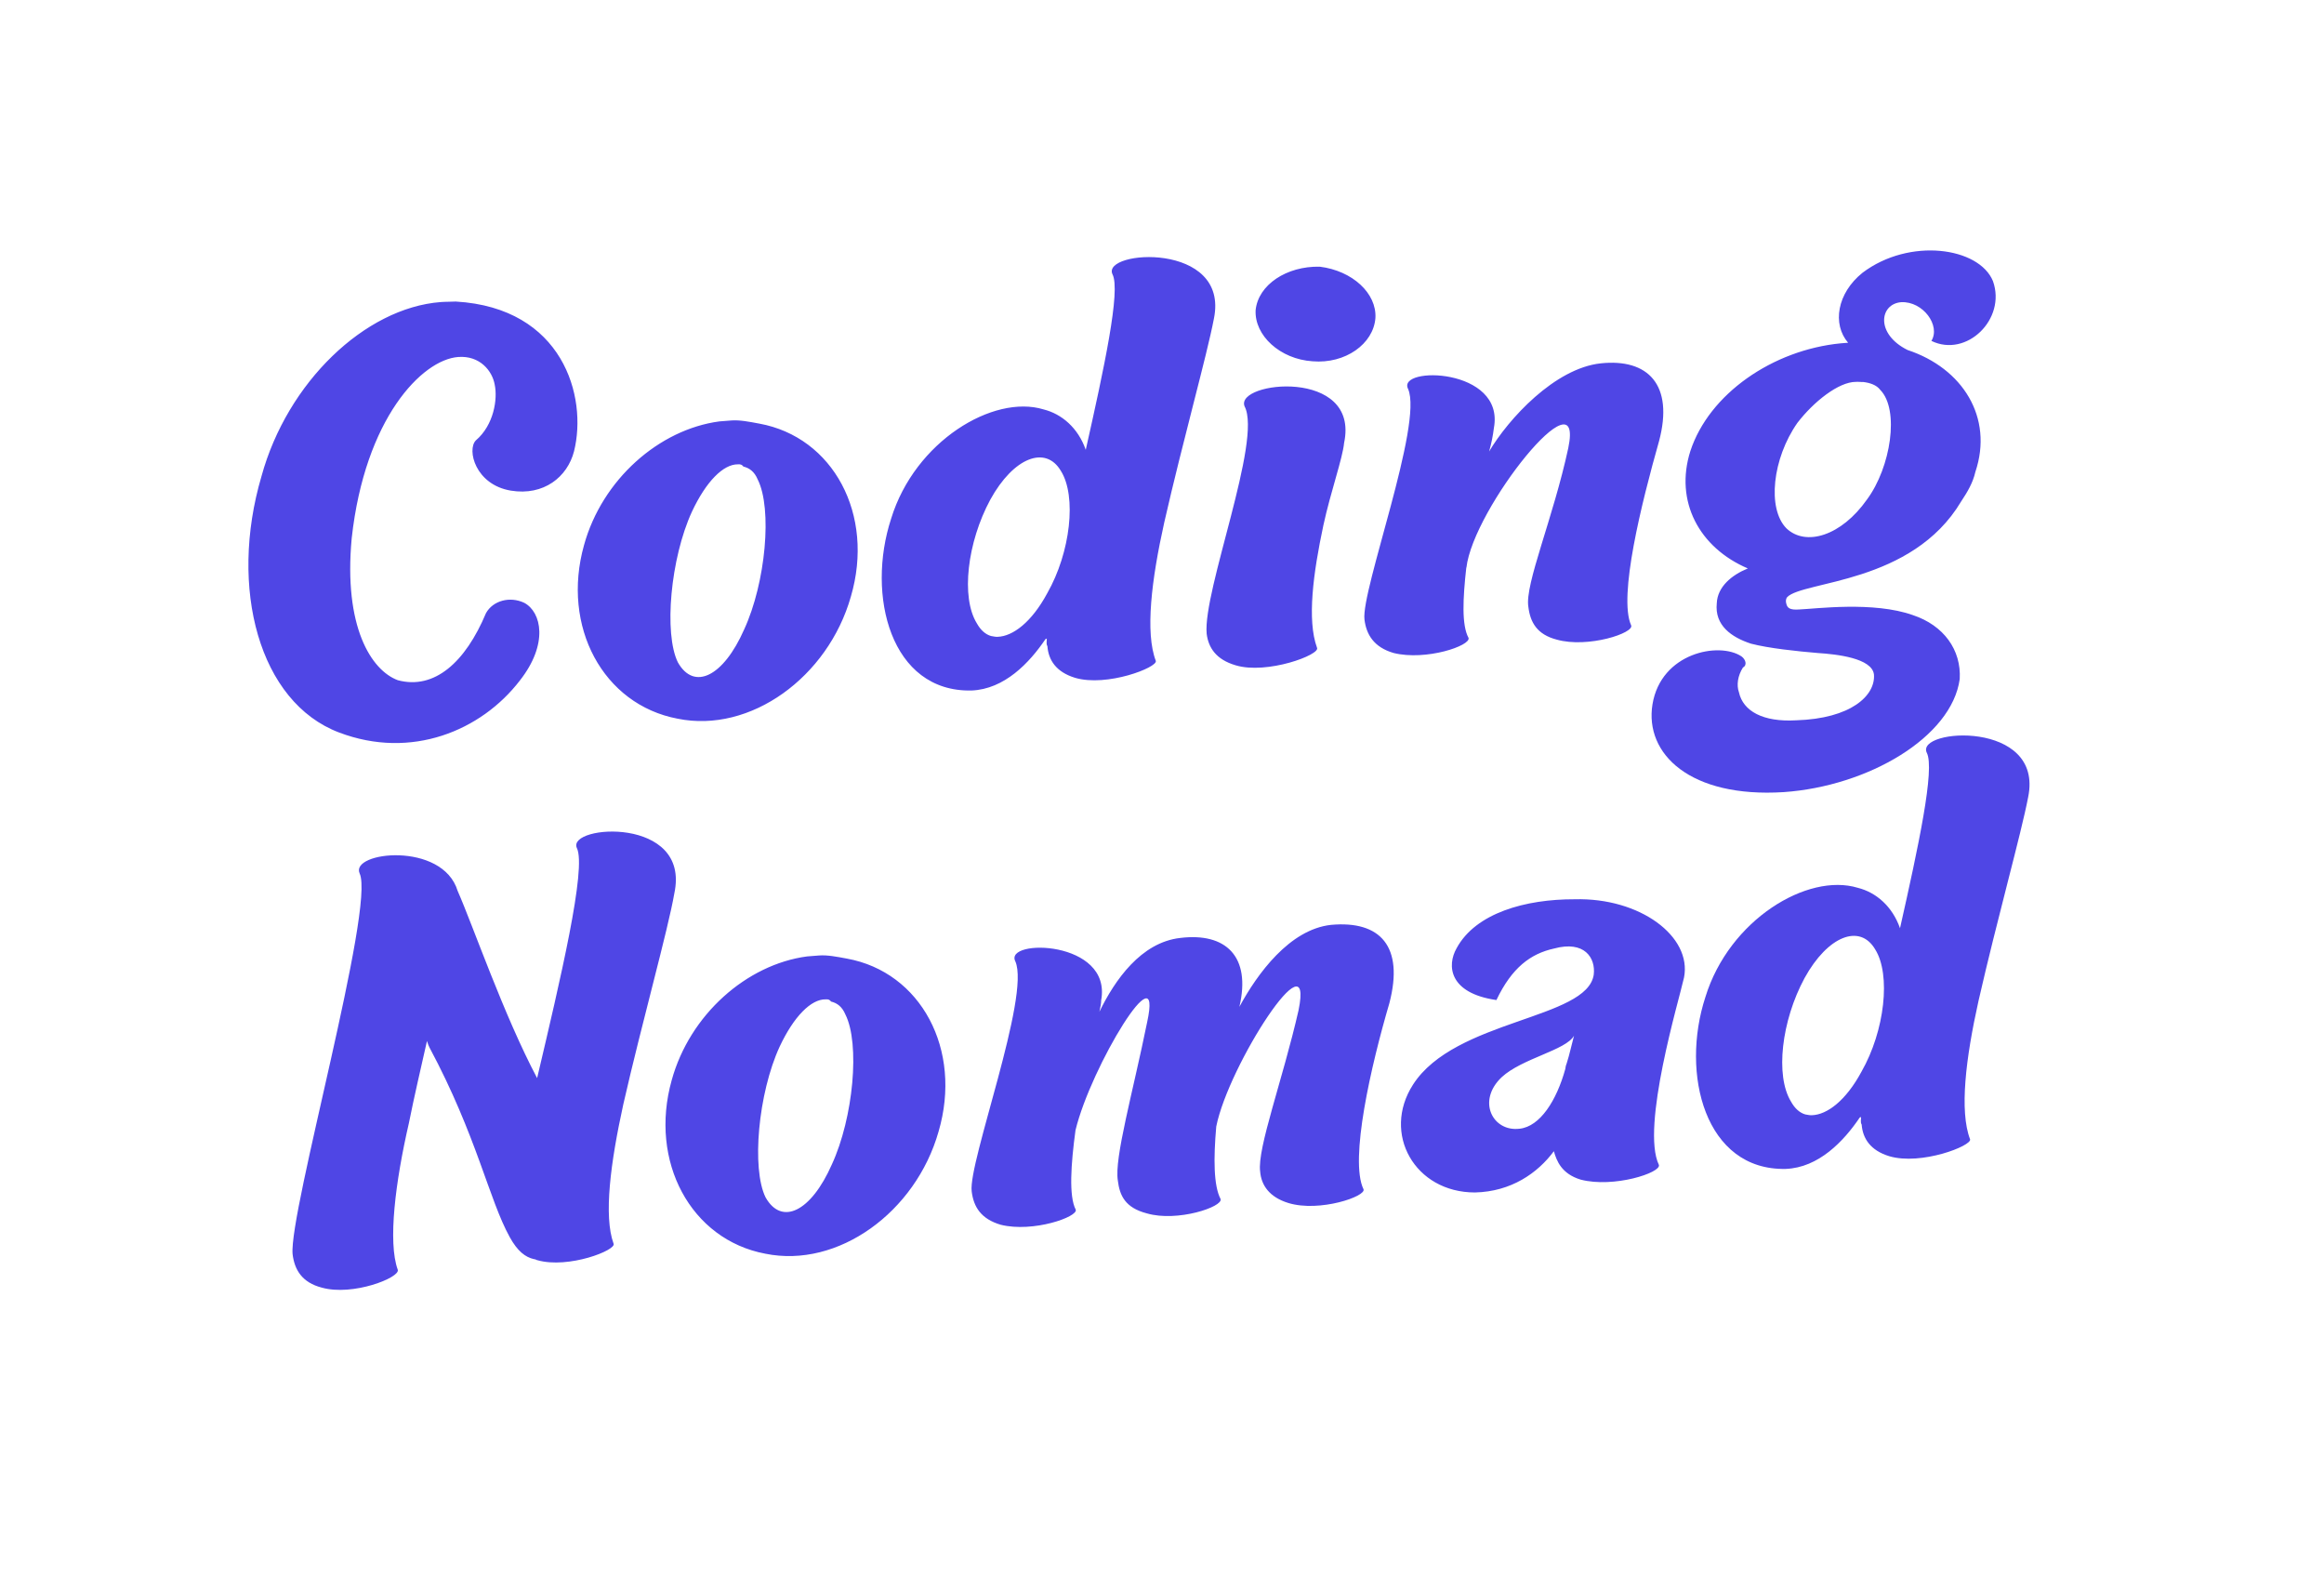
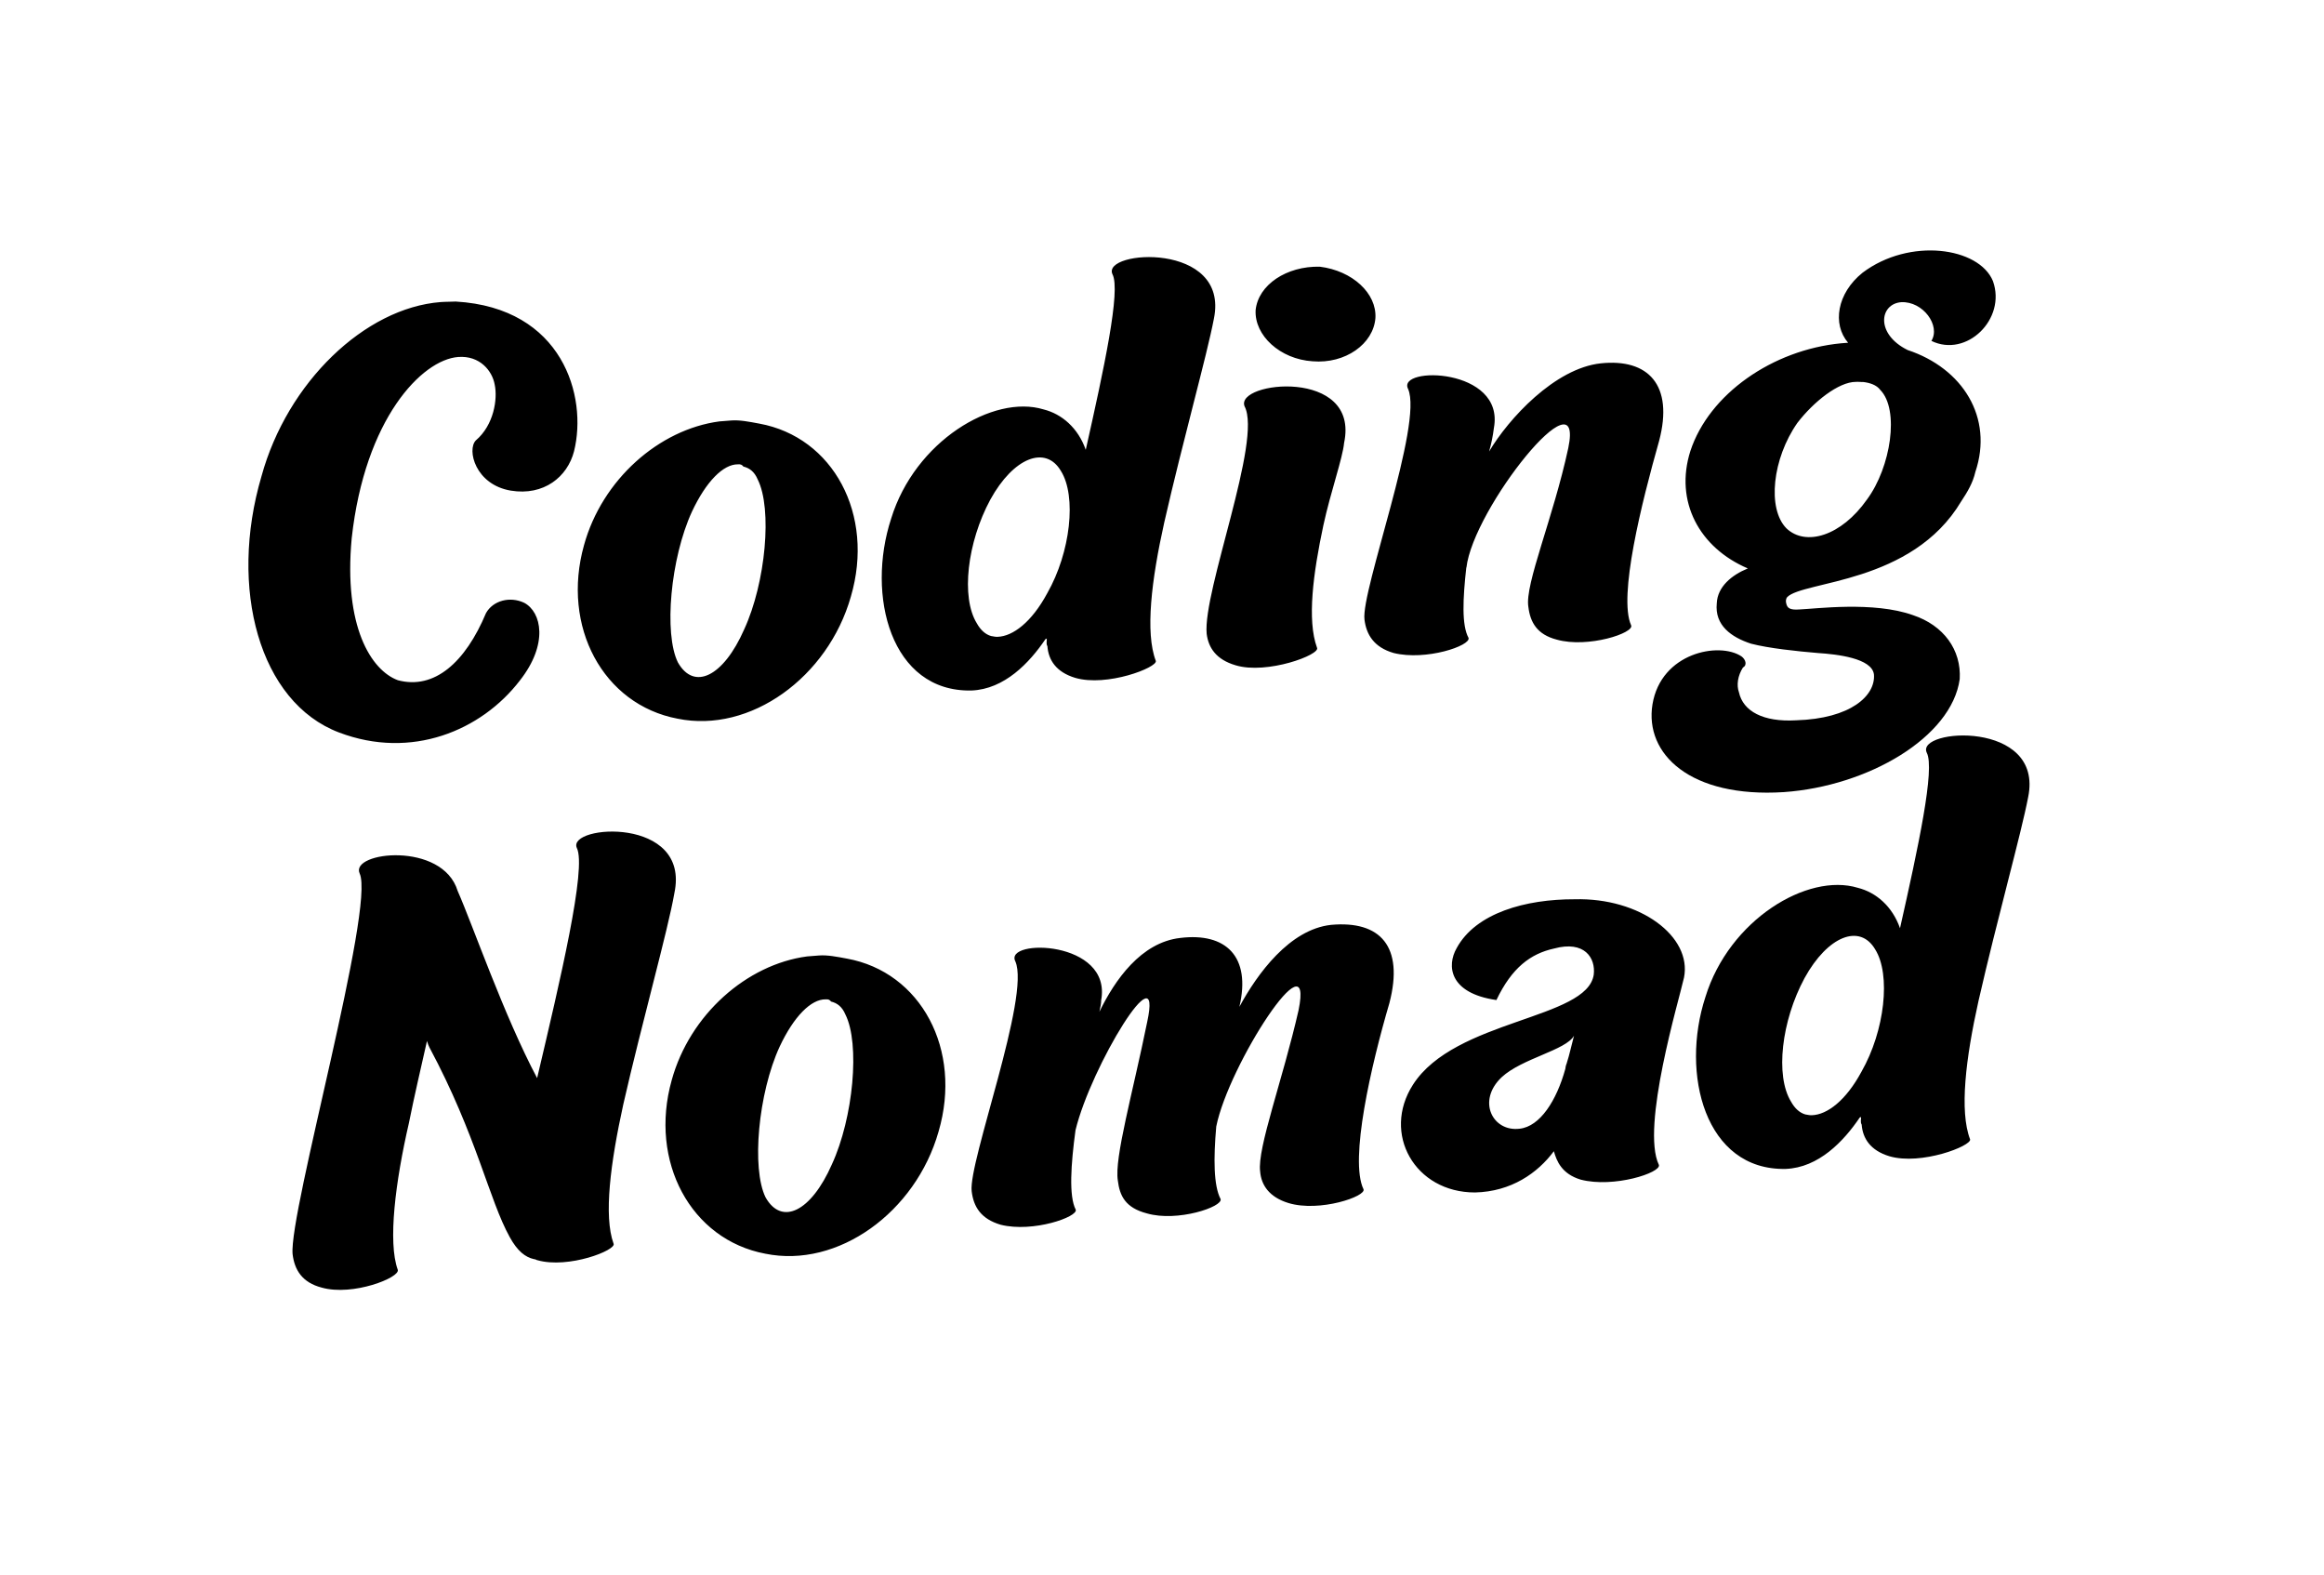
<svg xmlns="http://www.w3.org/2000/svg" version="1.0" viewBox="0 0 878.88 595.5">
-   <path fill="#4f46e5" d="M172.365 114.018c-1.246.098-3.754.043-5.746.2-28.621 2.23-57.984 30.308-67.734 65.87-12.48 42.29-.856 85.454 29.332 96.875 27.351 10.391 53.78-.683 68.336-19.593 10.937-13.875 8.246-25.934 1.71-29.434-5.457-2.578-11.832-.828-14.468 3.883-7.813 18.637-19.524 29.066-33.332 25.383-10.055-3.723-20.602-20.18-17.453-53.727 4.992-45.21 26.546-67.426 40.238-68.492 8.21-.637 12.926 5.254 13.832 10.441 1.172 5.418-.309 15.301-7.121 21.09-3.48 3.524-.196 16.79 13.25 19 12.426 2.035 21.383-5.172 23.879-14.883 5.152-20.683-4.227-54.257-44.723-56.613Zm114.772 46.152c-3.813-.708-7.375-1.43-10.61-1.18l-4.48.351c-22.8 3.028-44.36 21.985-51.191 46.805-8.625 30.719 7.199 60.285 35.406 65.601 27.484 5.622 56.87-15.699 65.515-46.168 9.106-31.007-6.703-60.328-34.64-65.41Zm-5.707 77.816c-7.871 17.89-18.973 23.261-25.07 12.468-5.356-10.847-2.817-39.343 5.324-57.003 5.367-11.438 11.87-17.954 17.386-17.88.996-.077 1.512.13 2.07.84 2.298.57 4.157 1.93 5.383 4.836 5.622 11.082 3.043 39.079-5.093 56.739ZM420.705 103.69c3.223 6.007-3.219 35.808-10.101 66.394-2.899-8.29-9.07-13.567-15.965-15.285-18.98-5.782-48.641 12.05-57.63 41.297-9.507 29.039-.148 65.617 30.352 64.996 12.485-.473 21.97-10.477 28.032-19.461.496-.04.48-.29.48-.29.074.997-.344 2.032.23 2.989.407 5.226 3.266 9.762 10.446 11.957 12.047 3.566 31.246-3.938 30.555-6.387-4.09-10.699-1.641-30.672 3.183-52.332 7.094-31.101 16.121-63.105 18.785-77.086 5.985-29.261-42.586-25.98-38.367-16.793ZM377.3 240.786c-.746.055-1.512-.133-2.528-.305-2.05-.593-3.93-2.199-5.386-4.84-6.02-9.796-3.63-30.515 5.125-46.722 8.773-15.957 20.926-20.66 26.699-10.844 6.004 9.547 3.648 30.766-5.164 46.227-5.906 10.976-13.004 16.285-18.746 16.484Zm93.368-87.151c6.754 12.746-15.844 69.844-14.336 86 .656 5.211 3.516 9.746 10.945 11.918 11.801 3.59 32.243-4.012 30.782-6.652-3.82-10.469-1.442-28.184 2.406-46.262 2.766-12.734 7.293-25.355 7.84-31.16 6.043-28.516-41.38-23.32-37.637-13.844Zm28.441-52.797c-12.543-.273-23.257 6.82-24.261 16.414-.508 9.555 9.207 18.563 21.539 19.356 12.351 1.039 23.027-6.55 23.761-16.375.528-9.305-8.652-17.856-21.039-19.395Zm106.261 36.547c-17.383 1.851-34.922 20.996-42.227 33.336a58.128 58.128 0 0 0 1.813-8.907c4.226-22.863-36.883-23.417-32.45-14.75 5.774 13.075-17.847 76.262-16.496 87.172.692 5.707 3.57 10.493 11 12.664 12.258 3.055 29.333-2.785 28.352-5.71-2.629-4.805-2.16-14.856-.828-26.731l.02.25c2.503-22.48 44.73-75.098 38.535-45.32-5.7 26.484-16.512 51.617-15.106 60.023.715 5.953 3.32 10.508 10.735 12.434 11.777 3.34 29.597-2.555 28.12-5.446-4.855-10.89 3.919-46.128 10.598-69.687 5.61-21.219-4.183-31.223-22.066-29.328Zm148.32-31.087c-5.258-12.86-31.59-16.57-49.329-3.168-9.66 7.762-11.504 19.426-5.449 26.465l-2.738.215c-25.844 2.512-49.84 19.156-56.922 40.742-6.031 19 3.348 36.547 21.738 44.38-6.07 2.476-11.484 6.905-11.746 13.183-.851 8.332 5.508 12.843 12.957 15.27 6.649 1.734 17.504 2.89 25.317 3.534 7.046.454 20.433 1.914 21.167 8.118.618 7.964-8.714 16.703-29.453 17.32-12.464.719-20.05-3.45-21.605-10.59-.961-2.68-.484-6.223 1.52-9.383 1.687-.883 1.011-3.082-.579-4.21-8.449-5.602-30.406-1.387-33.64 18.144-3.047 18.77 14.277 35.445 49.66 33.191 31.879-2.23 63.488-20.719 66.531-42.742.64-11.066-6.09-20.309-17.656-24.164-14.942-5.348-36.996-2.379-42.988-2.16-3.73.289-4.555-.649-4.922-2.121-.328-.977-.157-1.992.304-2.528 6.024-6.23 47.192-4.93 65.793-36.175 2.465-3.7 4.453-7.11 5.387-11.188 6.91-20.57-4.805-39.187-25.625-46.082-12.238-6.055-10.625-17.45-2.41-18.09 8.234-.39 14.96 8.852 11.406 14.637 13.277 6.477 28.406-8.223 23.281-22.598Zm-73.954 53.586c6.14-7.988 15.57-15.484 22.082-15.492.996-.074 2.012.094 2.758.04 2.527.3 5.094 1.105 6.492 2.995 7.34 7.442 4.032 29.235-5.035 41.461-9.691 13.774-23.148 17.828-30.45 10.883-7.339-7.438-5.312-26.379 4.153-39.887ZM218.129 320.592c3.836 7.461-6.348 50.325-15.004 87.055-12.621-23.805-24.277-57.703-30.05-70.777-5.727-18.832-40.723-14.856-37.075-6.625 5.985 12.554-26.816 128.289-25.348 143.949.715 5.957 3.59 10.738 11.004 12.664 11.778 3.34 29.75-3.816 28.77-6.746-3.82-10.469-.856-33.488 4.2-55.414 1.98-9.922 4.612-21.145 6.843-31.082.324.976.652 1.95.937 2.43 17.88 33.414 22.516 57.59 30.38 71.753 2.917 5.282 5.847 7.555 9.16 8.301.5-.039 1.035.418 1.285.399 11.777 3.34 30-3.84 28.808-6.25-3.82-10.47-1.14-30.711 3.664-52.618 7.094-31.101 16.903-65.921 19.32-79.882 6.231-29.282-40.578-25.887-36.894-17.157Zm102.17 41.872c-3.813-.707-7.375-1.43-10.61-1.18l-4.48.352c-22.8 3.027-44.36 21.984-51.191 46.805-8.625 30.718 7.199 60.285 35.406 65.601 27.484 5.621 56.87-15.699 65.515-46.168 9.106-31.008-6.703-60.328-34.64-65.41Zm-5.707 77.817c-7.871 17.89-18.973 23.261-25.07 12.468-5.356-10.847-2.817-39.343 5.324-57.004 5.367-11.437 11.87-17.953 17.386-17.879.996-.078 1.512.13 2.07.84 2.298.57 4.157 1.93 5.384 4.836 5.62 11.082 3.042 39.078-5.094 56.739Zm188.756-90.574c-15.641 1.718-27.86 18.445-34.645 30.992 4.52-19.129-5.2-28.14-22.312-26.055-14.895 1.66-24.801 15.953-30.63 27.926.383-1.531.727-3.562.669-4.309 4.226-22.863-36.883-23.418-32.45-14.75 5.774 13.075-17.867 76.012-16.515 86.926.71 5.953 3.57 10.488 11 12.664 12.258 3.051 29.312-3.035 28.351-5.715-2.648-5.05-1.836-17.136-.086-30.043 5.875-24.246 33.192-68.94 27.11-40.921-5.43 26.714-12.508 51.554-11.102 59.96.692 5.704 2.805 10.297 10.98 12.415 11.532 3.359 28.852-2.497 27.876-5.426-2.649-5.055-2.696-15.317-1.637-27.418 4.687-23.403 37.113-73.254 31.129-43.992-5.969 26.257-15.707 52.308-14.531 60.98.406 5.227 3.515 9.742 10.695 11.938 11.797 3.586 29.598-2.559 28.39-5.22-5.37-11.097 2.864-46.796 9.794-70.374 5.59-21.469-3.438-31.281-22.086-29.578Zm92.142-9.681c-18.535-.058-37.41 5.168-44.632 18.5-3.746 6.551-2.934 17.004 15.05 19.61 5.809-12.22 12.907-17.532 21.77-19.473 11.523-3.152 15.797 3.527 15.039 9.848-2.434 16.964-52.523 16.859-68.371 41.632-11.836 18.45.672 40.762 23.457 40.743 13.746-.32 23.715-7.36 29.832-15.598 1.039 3.676 2.918 8.539 10.102 10.734 12.527 3.282 30.593-2.636 29.613-5.562-6.867-14.238 7.656-62.446 9.508-70.856 3.046-15.511-16.63-30.254-41.368-29.578Zm-20.785 86.754c-10.168 1.293-16.343-10.496-6.777-19.504 7.707-7.11 24.246-10.152 27.324-15.648-.973 3.582-1.695 7.14-2.707 10.226.02.25-.441.785-.574 2.297-3.32 12.028-9.57 21.781-17.266 22.63Zm0 0" />
-   <path fill="#4f46e5" d="M728.64 284.581c3.222 6.008-3.22 35.809-10.102 66.395-2.898-8.29-9.07-13.567-15.965-15.285-18.98-5.782-48.64 12.05-57.629 41.297-9.508 29.039-.148 65.617 30.352 64.996 12.484-.473 21.969-10.477 28.031-19.461.496-.04.48-.29.48-.29.075.997-.343 2.032.231 2.989.406 5.227 3.266 9.762 10.445 11.957 12.047 3.566 31.246-3.937 30.555-6.387-4.09-10.699-1.64-30.672 3.184-52.332 7.093-31.101 16.12-63.105 18.785-77.086 5.984-29.261-42.586-25.98-38.367-16.793ZM685.233 421.68c-.746.055-1.511-.133-2.527-.305-2.05-.593-3.93-2.199-5.387-4.84-6.02-9.796-3.629-30.515 5.125-46.722 8.774-15.957 20.926-20.66 26.7-10.844 6.003 9.547 3.648 30.766-5.165 46.227-5.906 10.976-13.003 16.285-18.746 16.484Zm0 0" />
+   <path fill="#000" d="M172.365 114.018c-1.246.098-3.754.043-5.746.2-28.621 2.23-57.984 30.308-67.734 65.87-12.48 42.29-.856 85.454 29.332 96.875 27.351 10.391 53.78-.683 68.336-19.593 10.937-13.875 8.246-25.934 1.71-29.434-5.457-2.578-11.832-.828-14.468 3.883-7.813 18.637-19.524 29.066-33.332 25.383-10.055-3.723-20.602-20.18-17.453-53.727 4.992-45.21 26.546-67.426 40.238-68.492 8.21-.637 12.926 5.254 13.832 10.441 1.172 5.418-.309 15.301-7.121 21.09-3.48 3.524-.196 16.79 13.25 19 12.426 2.035 21.383-5.172 23.879-14.883 5.152-20.683-4.227-54.257-44.723-56.613Zm114.772 46.152c-3.813-.708-7.375-1.43-10.61-1.18l-4.48.351c-22.8 3.028-44.36 21.985-51.191 46.805-8.625 30.719 7.199 60.285 35.406 65.601 27.484 5.622 56.87-15.699 65.515-46.168 9.106-31.007-6.703-60.328-34.64-65.41Zm-5.707 77.816c-7.871 17.89-18.973 23.261-25.07 12.468-5.356-10.847-2.817-39.343 5.324-57.003 5.367-11.438 11.87-17.954 17.386-17.88.996-.077 1.512.13 2.07.84 2.298.57 4.157 1.93 5.383 4.836 5.622 11.082 3.043 39.079-5.093 56.739ZM420.705 103.69c3.223 6.007-3.219 35.808-10.101 66.394-2.899-8.29-9.07-13.567-15.965-15.285-18.98-5.782-48.641 12.05-57.63 41.297-9.507 29.039-.148 65.617 30.352 64.996 12.485-.473 21.97-10.477 28.032-19.461.496-.04.48-.29.48-.29.074.997-.344 2.032.23 2.989.407 5.226 3.266 9.762 10.446 11.957 12.047 3.566 31.246-3.938 30.555-6.387-4.09-10.699-1.641-30.672 3.183-52.332 7.094-31.101 16.121-63.105 18.785-77.086 5.985-29.261-42.586-25.98-38.367-16.793ZM377.3 240.786c-.746.055-1.512-.133-2.528-.305-2.05-.593-3.93-2.199-5.386-4.84-6.02-9.796-3.63-30.515 5.125-46.722 8.773-15.957 20.926-20.66 26.699-10.844 6.004 9.547 3.648 30.766-5.164 46.227-5.906 10.976-13.004 16.285-18.746 16.484Zm93.368-87.151c6.754 12.746-15.844 69.844-14.336 86 .656 5.211 3.516 9.746 10.945 11.918 11.801 3.59 32.243-4.012 30.782-6.652-3.82-10.469-1.442-28.184 2.406-46.262 2.766-12.734 7.293-25.355 7.84-31.16 6.043-28.516-41.38-23.32-37.637-13.844Zm28.441-52.797c-12.543-.273-23.257 6.82-24.261 16.414-.508 9.555 9.207 18.563 21.539 19.356 12.351 1.039 23.027-6.55 23.761-16.375.528-9.305-8.652-17.856-21.039-19.395Zm106.261 36.547c-17.383 1.851-34.922 20.996-42.227 33.336a58.128 58.128 0 0 0 1.813-8.907c4.226-22.863-36.883-23.417-32.45-14.75 5.774 13.075-17.847 76.262-16.496 87.172.692 5.707 3.57 10.493 11 12.664 12.258 3.055 29.333-2.785 28.352-5.71-2.629-4.805-2.16-14.856-.828-26.731l.02.25c2.503-22.48 44.73-75.098 38.535-45.32-5.7 26.484-16.512 51.617-15.106 60.023.715 5.953 3.32 10.508 10.735 12.434 11.777 3.34 29.597-2.555 28.12-5.446-4.855-10.89 3.919-46.128 10.598-69.687 5.61-21.219-4.183-31.223-22.066-29.328Zm148.32-31.087c-5.258-12.86-31.59-16.57-49.329-3.168-9.66 7.762-11.504 19.426-5.449 26.465l-2.738.215c-25.844 2.512-49.84 19.156-56.922 40.742-6.031 19 3.348 36.547 21.738 44.38-6.07 2.476-11.484 6.905-11.746 13.183-.851 8.332 5.508 12.843 12.957 15.27 6.649 1.734 17.504 2.89 25.317 3.534 7.046.454 20.433 1.914 21.167 8.118.618 7.964-8.714 16.703-29.453 17.32-12.464.719-20.05-3.45-21.605-10.59-.961-2.68-.484-6.223 1.52-9.383 1.687-.883 1.011-3.082-.579-4.21-8.449-5.602-30.406-1.387-33.64 18.144-3.047 18.77 14.277 35.445 49.66 33.191 31.879-2.23 63.488-20.719 66.531-42.742.64-11.066-6.09-20.309-17.656-24.164-14.942-5.348-36.996-2.379-42.988-2.16-3.73.289-4.555-.649-4.922-2.121-.328-.977-.157-1.992.304-2.528 6.024-6.23 47.192-4.93 65.793-36.175 2.465-3.7 4.453-7.11 5.387-11.188 6.91-20.57-4.805-39.187-25.625-46.082-12.238-6.055-10.625-17.45-2.41-18.09 8.234-.39 14.96 8.852 11.406 14.637 13.277 6.477 28.406-8.223 23.281-22.598Zm-73.954 53.586c6.14-7.988 15.57-15.484 22.082-15.492.996-.074 2.012.094 2.758.04 2.527.3 5.094 1.105 6.492 2.995 7.34 7.442 4.032 29.235-5.035 41.461-9.691 13.774-23.148 17.828-30.45 10.883-7.339-7.438-5.312-26.379 4.153-39.887ZM218.129 320.592c3.836 7.461-6.348 50.325-15.004 87.055-12.621-23.805-24.277-57.703-30.05-70.777-5.727-18.832-40.723-14.856-37.075-6.625 5.985 12.554-26.816 128.289-25.348 143.949.715 5.957 3.59 10.738 11.004 12.664 11.778 3.34 29.75-3.816 28.77-6.746-3.82-10.469-.856-33.488 4.2-55.414 1.98-9.922 4.612-21.145 6.843-31.082.324.976.652 1.95.937 2.43 17.88 33.414 22.516 57.59 30.38 71.753 2.917 5.282 5.847 7.555 9.16 8.301.5-.039 1.035.418 1.285.399 11.777 3.34 30-3.84 28.808-6.25-3.82-10.47-1.14-30.711 3.664-52.618 7.094-31.101 16.903-65.921 19.32-79.882 6.231-29.282-40.578-25.887-36.894-17.157Zm102.17 41.872c-3.813-.707-7.375-1.43-10.61-1.18l-4.48.352c-22.8 3.027-44.36 21.984-51.191 46.805-8.625 30.718 7.199 60.285 35.406 65.601 27.484 5.621 56.87-15.699 65.515-46.168 9.106-31.008-6.703-60.328-34.64-65.41Zm-5.707 77.817c-7.871 17.89-18.973 23.261-25.07 12.468-5.356-10.847-2.817-39.343 5.324-57.004 5.367-11.437 11.87-17.953 17.386-17.879.996-.078 1.512.13 2.07.84 2.298.57 4.157 1.93 5.384 4.836 5.62 11.082 3.042 39.078-5.094 56.739Zm188.756-90.574c-15.641 1.718-27.86 18.445-34.645 30.992 4.52-19.129-5.2-28.14-22.312-26.055-14.895 1.66-24.801 15.953-30.63 27.926.383-1.531.727-3.562.669-4.309 4.226-22.863-36.883-23.418-32.45-14.75 5.774 13.075-17.867 76.012-16.515 86.926.71 5.953 3.57 10.488 11 12.664 12.258 3.051 29.312-3.035 28.351-5.715-2.648-5.05-1.836-17.136-.086-30.043 5.875-24.246 33.192-68.94 27.11-40.921-5.43 26.714-12.508 51.554-11.102 59.96.692 5.704 2.805 10.297 10.98 12.415 11.532 3.359 28.852-2.497 27.876-5.426-2.649-5.055-2.696-15.317-1.637-27.418 4.687-23.403 37.113-73.254 31.129-43.992-5.969 26.257-15.707 52.308-14.531 60.98.406 5.227 3.515 9.742 10.695 11.938 11.797 3.586 29.598-2.559 28.39-5.22-5.37-11.097 2.864-46.796 9.794-70.374 5.59-21.469-3.438-31.281-22.086-29.578Zm92.142-9.681c-18.535-.058-37.41 5.168-44.632 18.5-3.746 6.551-2.934 17.004 15.05 19.61 5.809-12.22 12.907-17.532 21.77-19.473 11.523-3.152 15.797 3.527 15.039 9.848-2.434 16.964-52.523 16.859-68.371 41.632-11.836 18.45.672 40.762 23.457 40.743 13.746-.32 23.715-7.36 29.832-15.598 1.039 3.676 2.918 8.539 10.102 10.734 12.527 3.282 30.593-2.636 29.613-5.562-6.867-14.238 7.656-62.446 9.508-70.856 3.046-15.511-16.63-30.254-41.368-29.578Zm-20.785 86.754c-10.168 1.293-16.343-10.496-6.777-19.504 7.707-7.11 24.246-10.152 27.324-15.648-.973 3.582-1.695 7.14-2.707 10.226.02.25-.441.785-.574 2.297-3.32 12.028-9.57 21.781-17.266 22.63Zm0 0" />
+   <path fill="#000" d="M728.64 284.581c3.222 6.008-3.22 35.809-10.102 66.395-2.898-8.29-9.07-13.567-15.965-15.285-18.98-5.782-48.64 12.05-57.629 41.297-9.508 29.039-.148 65.617 30.352 64.996 12.484-.473 21.969-10.477 28.031-19.461.496-.04.48-.29.48-.29.075.997-.343 2.032.231 2.989.406 5.227 3.266 9.762 10.445 11.957 12.047 3.566 31.246-3.937 30.555-6.387-4.09-10.699-1.64-30.672 3.184-52.332 7.093-31.101 16.12-63.105 18.785-77.086 5.984-29.261-42.586-25.98-38.367-16.793ZM685.233 421.68c-.746.055-1.511-.133-2.527-.305-2.05-.593-3.93-2.199-5.387-4.84-6.02-9.796-3.629-30.515 5.125-46.722 8.774-15.957 20.926-20.66 26.7-10.844 6.003 9.547 3.648 30.766-5.165 46.227-5.906 10.976-13.003 16.285-18.746 16.484Zm0 0" />
</svg>
